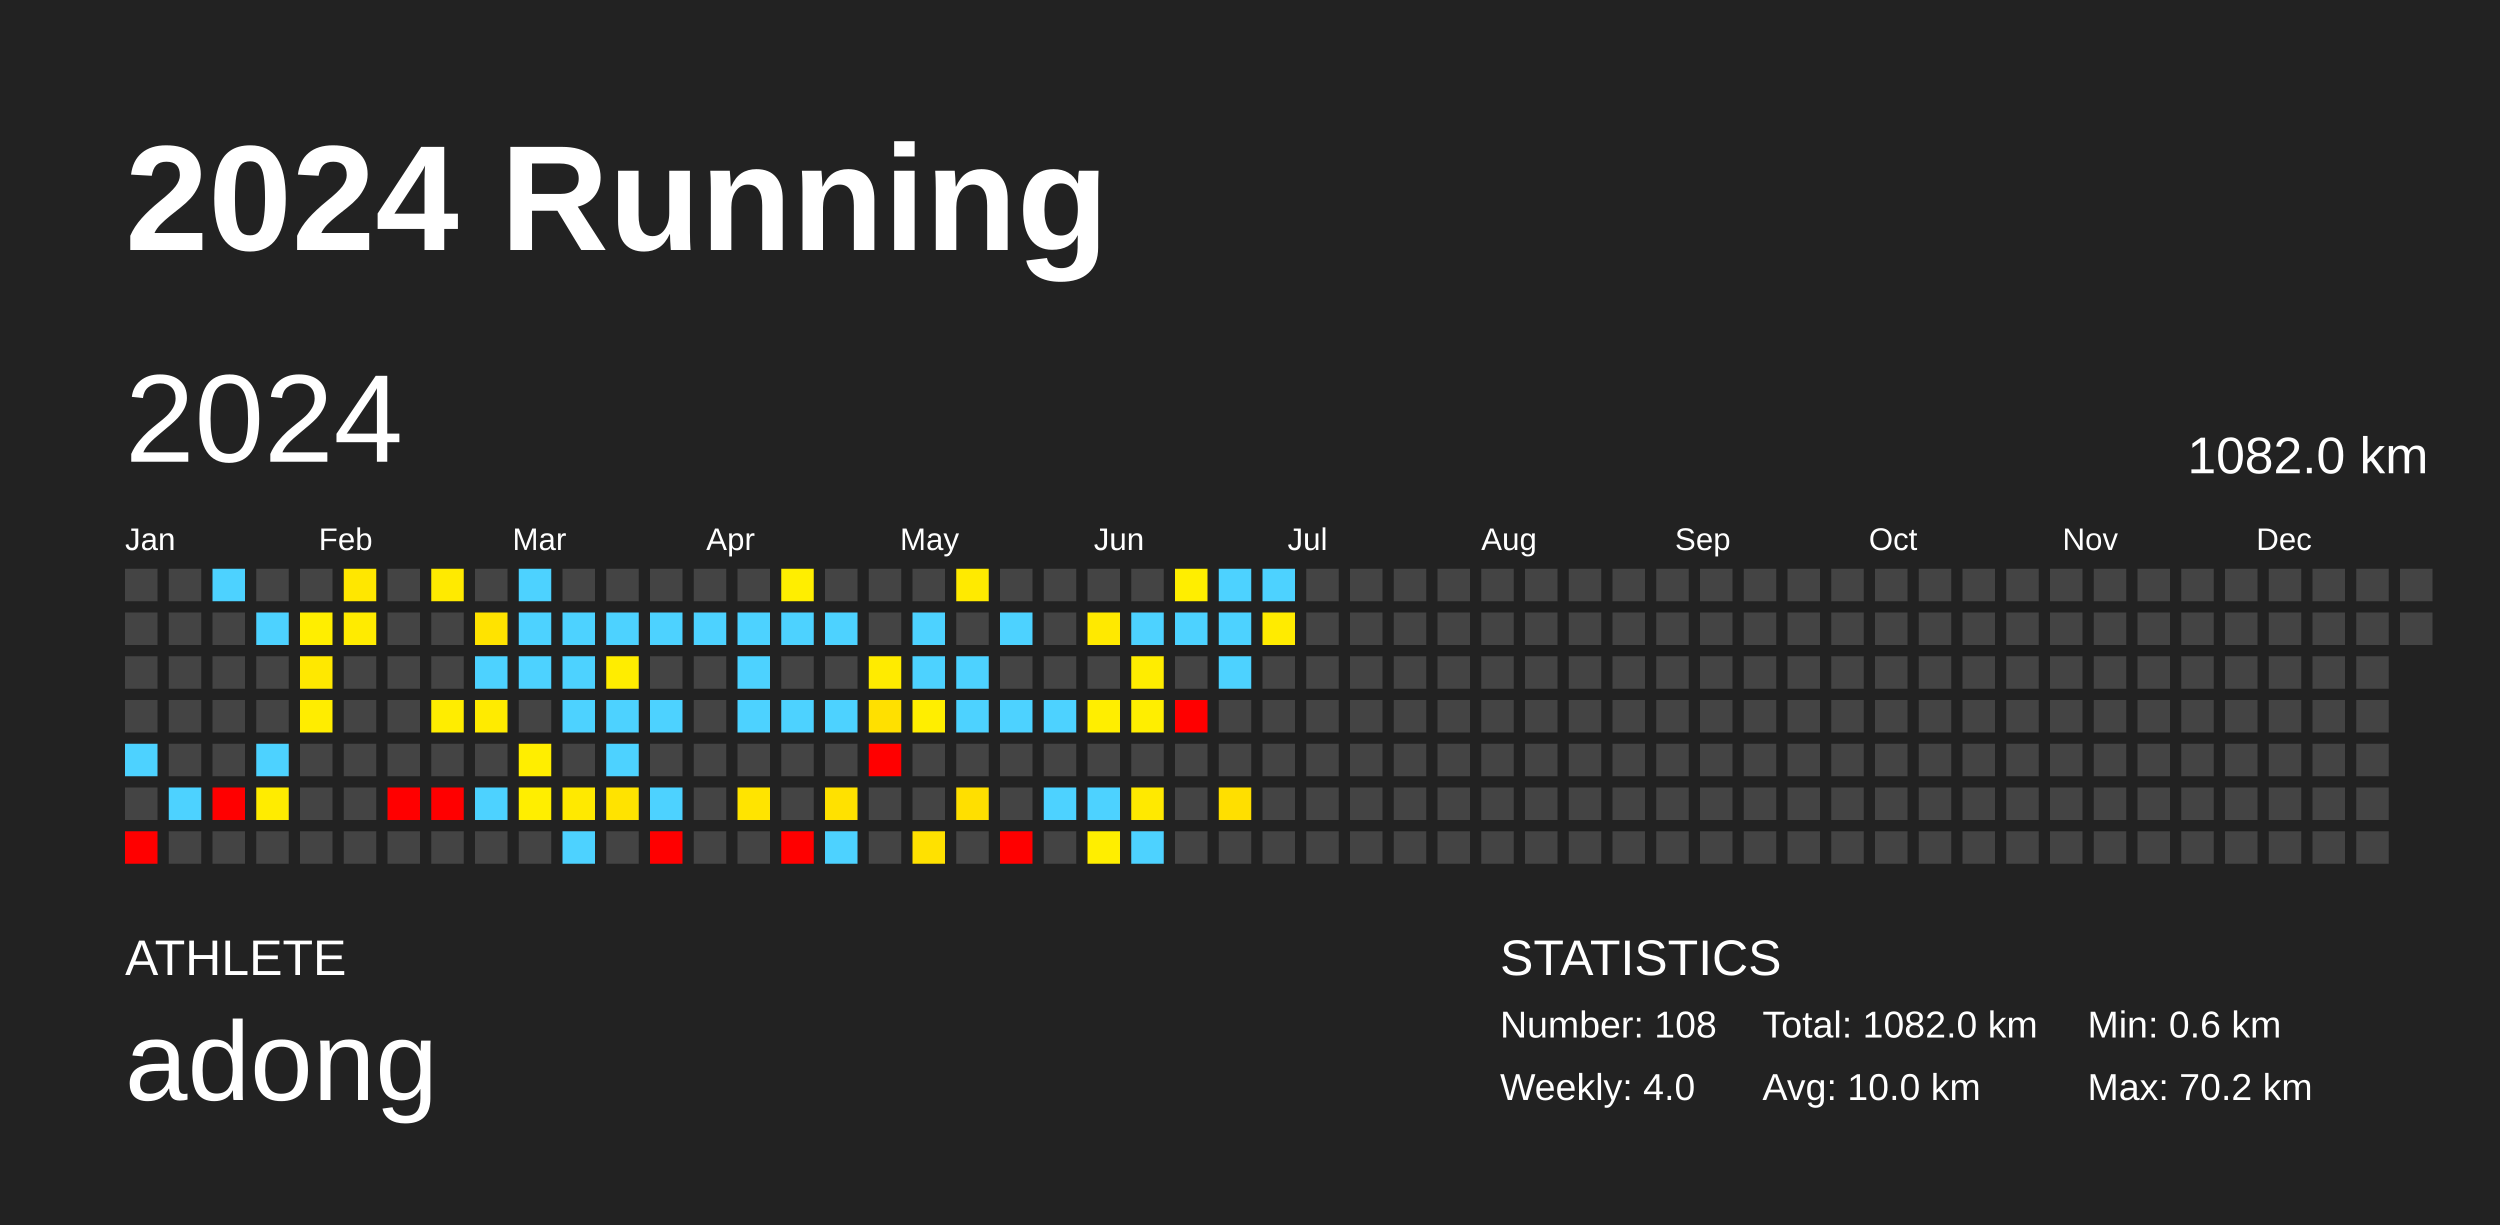
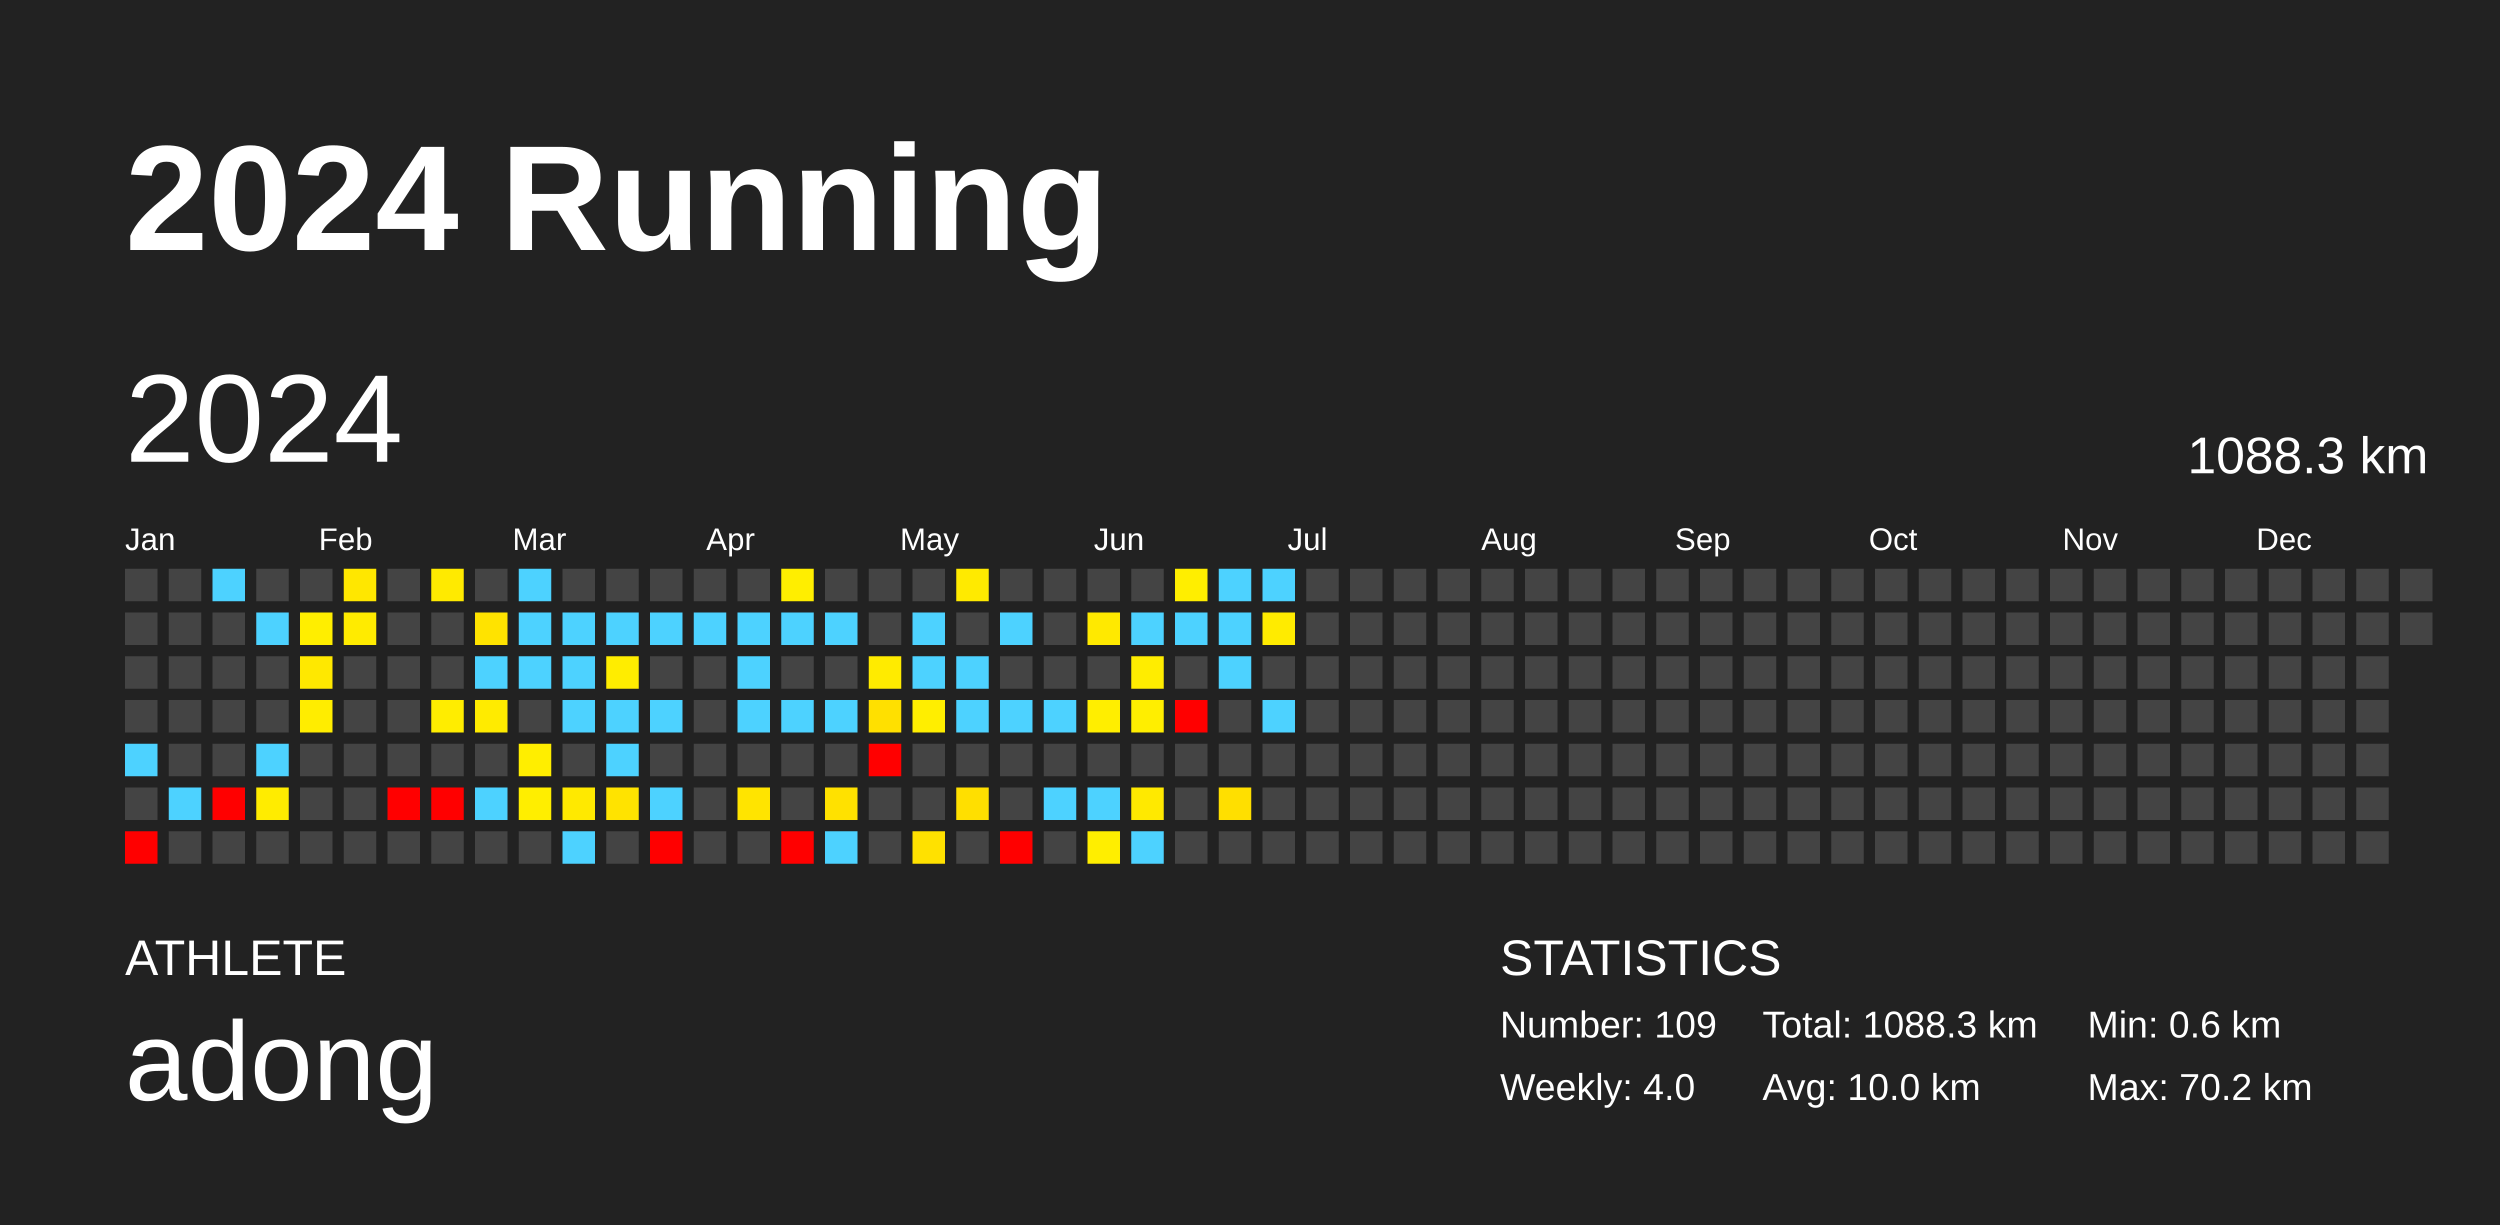
<svg xmlns="http://www.w3.org/2000/svg" baseProfile="full" height="98mm" version="1.1" viewBox="0,0,200,98" width="200mm">
  <defs />
  <rect fill="#222222" height="98" width="200" x="0" y="0" />
  <text fill="#FFFFFF" style="font-size:12px; font-family:Arial; font-weight:bold;" x="10" y="20">2024 Running</text>
  <text fill="#FFFFFF" style="font-size:4px; font-family:Arial" x="10" y="78">ATHLETE</text>
  <text fill="#FFFFFF" style="font-size:9px; font-family:Arial" x="10" y="88">adong</text>
  <text fill="#FFFFFF" style="font-size:4px; font-family:Arial" x="120" y="78">STATISTICS</text>
-   <text fill="#FFFFFF" style="font-size:3px; font-family:Arial" x="120" y="83">Number: 108</text>
+   <text fill="#FFFFFF" style="font-size:3px; font-family:Arial" x="120" y="83">Number: 109</text>
  <text fill="#FFFFFF" style="font-size:3px; font-family:Arial" x="120" y="88">Weekly: 4.0</text>
-   <text fill="#FFFFFF" style="font-size:3px; font-family:Arial" x="141" y="83">Total: 1082.0 km</text>
+   <text fill="#FFFFFF" style="font-size:3px; font-family:Arial" x="141" y="83">Total: 1088.3 km</text>
  <text fill="#FFFFFF" style="font-size:3px; font-family:Arial" x="141" y="88">Avg: 10.0 km</text>
  <text fill="#FFFFFF" style="font-size:3px; font-family:Arial" x="167" y="83">Min: 0.6 km</text>
  <text fill="#FFFFFF" style="font-size:3px; font-family:Arial" x="167" y="88">Max: 70.2 km</text>
  <text dominant-baseline="hanging" fill="#FFFFFF" style="font-size:10.0px; font-family:Arial;" x="10" y="30">2024</text>
-   <text dominant-baseline="hanging" fill="#FFFFFF" style="font-size:4.125px; font-family:Arial;" x="175" y="35">1082.0 km</text>
+   <text dominant-baseline="hanging" fill="#FFFFFF" style="font-size:4.125px; font-family:Arial;" x="175" y="35">1088.3 km</text>
  <text fill="#FFFFFF" style="font-size:2.5px; font-family:Arial" x="10.0" y="44">Jan</text>
  <text fill="#FFFFFF" style="font-size:2.5px; font-family:Arial" x="25.5" y="44">Feb</text>
  <text fill="#FFFFFF" style="font-size:2.5px; font-family:Arial" x="41.0" y="44">Mar</text>
  <text fill="#FFFFFF" style="font-size:2.5px; font-family:Arial" x="56.5" y="44">Apr</text>
  <text fill="#FFFFFF" style="font-size:2.5px; font-family:Arial" x="72.0" y="44">May</text>
  <text fill="#FFFFFF" style="font-size:2.5px; font-family:Arial" x="87.5" y="44">Jun</text>
  <text fill="#FFFFFF" style="font-size:2.5px; font-family:Arial" x="103.0" y="44">Jul</text>
  <text fill="#FFFFFF" style="font-size:2.5px; font-family:Arial" x="118.5" y="44">Aug</text>
  <text fill="#FFFFFF" style="font-size:2.5px; font-family:Arial" x="134.0" y="44">Sep</text>
  <text fill="#FFFFFF" style="font-size:2.5px; font-family:Arial" x="149.5" y="44">Oct</text>
  <text fill="#FFFFFF" style="font-size:2.5px; font-family:Arial" x="165.0" y="44">Nov</text>
  <text fill="#FFFFFF" style="font-size:2.5px; font-family:Arial" x="180.5" y="44">Dec</text>
  <rect fill="#444444" height="2.6" width="2.6" x="10.0" y="45.5" />
  <rect fill="#444444" height="2.6" width="2.6" x="10.0" y="49.0" />
  <rect fill="#444444" height="2.6" width="2.6" x="10.0" y="52.5" />
  <rect fill="#444444" height="2.6" width="2.6" x="10.0" y="56.0" />
  <rect fill="#4dd2ff" height="2.6" width="2.6" x="10.0" y="59.5" />
  <rect fill="#444444" height="2.6" width="2.6" x="10.0" y="63.0" />
  <rect fill="red" height="2.6" width="2.6" x="10.0" y="66.5" />
  <rect fill="#444444" height="2.6" width="2.6" x="13.5" y="45.5" />
  <rect fill="#444444" height="2.6" width="2.6" x="13.5" y="49.0" />
  <rect fill="#444444" height="2.6" width="2.6" x="13.5" y="52.5" />
  <rect fill="#444444" height="2.6" width="2.6" x="13.5" y="56.0" />
  <rect fill="#444444" height="2.6" width="2.6" x="13.5" y="59.5" />
  <rect fill="#4dd2ff" height="2.6" width="2.6" x="13.5" y="63.0" />
  <rect fill="#444444" height="2.6" width="2.6" x="13.5" y="66.5" />
  <rect fill="#4dd2ff" height="2.6" width="2.6" x="17.0" y="45.5" />
  <rect fill="#444444" height="2.6" width="2.6" x="17.0" y="49.0" />
  <rect fill="#444444" height="2.6" width="2.6" x="17.0" y="52.5" />
  <rect fill="#444444" height="2.6" width="2.6" x="17.0" y="56.0" />
  <rect fill="#444444" height="2.6" width="2.6" x="17.0" y="59.5" />
  <rect fill="red" height="2.6" width="2.6" x="17.0" y="63.0" />
  <rect fill="#444444" height="2.6" width="2.6" x="17.0" y="66.5" />
  <rect fill="#444444" height="2.6" width="2.6" x="20.5" y="45.5" />
  <rect fill="#4dd2ff" height="2.6" width="2.6" x="20.5" y="49.0" />
  <rect fill="#444444" height="2.6" width="2.6" x="20.5" y="52.5" />
  <rect fill="#444444" height="2.6" width="2.6" x="20.5" y="56.0" />
  <rect fill="#4dd2ff" height="2.6" width="2.6" x="20.5" y="59.5" />
  <rect fill="#ffec00" height="2.6" width="2.6" x="20.5" y="63.0" />
  <rect fill="#444444" height="2.6" width="2.6" x="20.5" y="66.5" />
  <rect fill="#444444" height="2.6" width="2.6" x="24.0" y="45.5" />
  <rect fill="#ffee00" height="2.6" width="2.6" x="24.0" y="49.0" />
  <rect fill="#ffe800" height="2.6" width="2.6" x="24.0" y="52.5" />
  <rect fill="#ffed00" height="2.6" width="2.6" x="24.0" y="56.0" />
  <rect fill="#444444" height="2.6" width="2.6" x="24.0" y="59.5" />
  <rect fill="#444444" height="2.6" width="2.6" x="24.0" y="63.0" />
  <rect fill="#444444" height="2.6" width="2.6" x="24.0" y="66.5" />
  <rect fill="#ffe700" height="2.6" width="2.6" x="27.5" y="45.5" />
  <rect fill="#ffeb00" height="2.6" width="2.6" x="27.5" y="49.0" />
  <rect fill="#444444" height="2.6" width="2.6" x="27.5" y="52.5" />
  <rect fill="#444444" height="2.6" width="2.6" x="27.5" y="56.0" />
  <rect fill="#444444" height="2.6" width="2.6" x="27.5" y="59.5" />
  <rect fill="#444444" height="2.6" width="2.6" x="27.5" y="63.0" />
  <rect fill="#444444" height="2.6" width="2.6" x="27.5" y="66.5" />
  <rect fill="#444444" height="2.6" width="2.6" x="31.0" y="45.5" />
  <rect fill="#444444" height="2.6" width="2.6" x="31.0" y="49.0" />
  <rect fill="#444444" height="2.6" width="2.6" x="31.0" y="52.5" />
  <rect fill="#444444" height="2.6" width="2.6" x="31.0" y="56.0" />
  <rect fill="#444444" height="2.6" width="2.6" x="31.0" y="59.5" />
  <rect fill="red" height="2.6" width="2.6" x="31.0" y="63.0" />
  <rect fill="#444444" height="2.6" width="2.6" x="31.0" y="66.5" />
  <rect fill="#ffea00" height="2.6" width="2.6" x="34.5" y="45.5" />
  <rect fill="#444444" height="2.6" width="2.6" x="34.5" y="49.0" />
  <rect fill="#444444" height="2.6" width="2.6" x="34.5" y="52.5" />
  <rect fill="#ffed00" height="2.6" width="2.6" x="34.5" y="56.0" />
  <rect fill="#444444" height="2.6" width="2.6" x="34.5" y="59.5" />
  <rect fill="red" height="2.6" width="2.6" x="34.5" y="63.0" />
  <rect fill="#444444" height="2.6" width="2.6" x="34.5" y="66.5" />
  <rect fill="#444444" height="2.6" width="2.6" x="38.0" y="45.5" />
  <rect fill="#ffe300" height="2.6" width="2.6" x="38.0" y="49.0" />
  <rect fill="#4dd2ff" height="2.6" width="2.6" x="38.0" y="52.5" />
  <rect fill="#ffeb00" height="2.6" width="2.6" x="38.0" y="56.0" />
  <rect fill="#444444" height="2.6" width="2.6" x="38.0" y="59.5" />
  <rect fill="#4dd2ff" height="2.6" width="2.6" x="38.0" y="63.0" />
  <rect fill="#444444" height="2.6" width="2.6" x="38.0" y="66.5" />
  <rect fill="#4dd2ff" height="2.6" width="2.6" x="41.5" y="45.5" />
  <rect fill="#4dd2ff" height="2.6" width="2.6" x="41.5" y="49.0" />
  <rect fill="#4dd2ff" height="2.6" width="2.6" x="41.5" y="52.5" />
  <rect fill="#444444" height="2.6" width="2.6" x="41.5" y="56.0" />
  <rect fill="#ffee00" height="2.6" width="2.6" x="41.5" y="59.5" />
  <rect fill="#ffee00" height="2.6" width="2.6" x="41.5" y="63.0" />
  <rect fill="#444444" height="2.6" width="2.6" x="41.5" y="66.5" />
  <rect fill="#444444" height="2.6" width="2.6" x="45.0" y="45.5" />
  <rect fill="#4dd2ff" height="2.6" width="2.6" x="45.0" y="49.0" />
  <rect fill="#4dd2ff" height="2.6" width="2.6" x="45.0" y="52.5" />
  <rect fill="#4dd2ff" height="2.6" width="2.6" x="45.0" y="56.0" />
  <rect fill="#444444" height="2.6" width="2.6" x="45.0" y="59.5" />
  <rect fill="#ffe900" height="2.6" width="2.6" x="45.0" y="63.0" />
  <rect fill="#4dd2ff" height="2.6" width="2.6" x="45.0" y="66.5" />
  <rect fill="#444444" height="2.6" width="2.6" x="48.5" y="45.5" />
  <rect fill="#4dd2ff" height="2.6" width="2.6" x="48.5" y="49.0" />
  <rect fill="#ffed00" height="2.6" width="2.6" x="48.5" y="52.5" />
  <rect fill="#4dd2ff" height="2.6" width="2.6" x="48.5" y="56.0" />
  <rect fill="#4dd2ff" height="2.6" width="2.6" x="48.5" y="59.5" />
  <rect fill="#ffe300" height="2.6" width="2.6" x="48.5" y="63.0" />
  <rect fill="#444444" height="2.6" width="2.6" x="48.5" y="66.5" />
  <rect fill="#444444" height="2.6" width="2.6" x="52.0" y="45.5" />
  <rect fill="#4dd2ff" height="2.6" width="2.6" x="52.0" y="49.0" />
  <rect fill="#444444" height="2.6" width="2.6" x="52.0" y="52.5" />
  <rect fill="#4dd2ff" height="2.6" width="2.6" x="52.0" y="56.0" />
  <rect fill="#444444" height="2.6" width="2.6" x="52.0" y="59.5" />
  <rect fill="#4dd2ff" height="2.6" width="2.6" x="52.0" y="63.0" />
  <rect fill="red" height="2.6" width="2.6" x="52.0" y="66.5" />
  <rect fill="#444444" height="2.6" width="2.6" x="55.5" y="45.5" />
  <rect fill="#4dd2ff" height="2.6" width="2.6" x="55.5" y="49.0" />
  <rect fill="#444444" height="2.6" width="2.6" x="55.5" y="52.5" />
  <rect fill="#444444" height="2.6" width="2.6" x="55.5" y="56.0" />
  <rect fill="#444444" height="2.6" width="2.6" x="55.5" y="59.5" />
  <rect fill="#444444" height="2.6" width="2.6" x="55.5" y="63.0" />
  <rect fill="#444444" height="2.6" width="2.6" x="55.5" y="66.5" />
  <rect fill="#444444" height="2.6" width="2.6" x="59.0" y="45.5" />
  <rect fill="#4dd2ff" height="2.6" width="2.6" x="59.0" y="49.0" />
  <rect fill="#4dd2ff" height="2.6" width="2.6" x="59.0" y="52.5" />
  <rect fill="#4dd2ff" height="2.6" width="2.6" x="59.0" y="56.0" />
  <rect fill="#444444" height="2.6" width="2.6" x="59.0" y="59.5" />
  <rect fill="#ffe400" height="2.6" width="2.6" x="59.0" y="63.0" />
  <rect fill="#444444" height="2.6" width="2.6" x="59.0" y="66.5" />
  <rect fill="#ffee00" height="2.6" width="2.6" x="62.5" y="45.5" />
  <rect fill="#4dd2ff" height="2.6" width="2.6" x="62.5" y="49.0" />
  <rect fill="#444444" height="2.6" width="2.6" x="62.5" y="52.5" />
  <rect fill="#4dd2ff" height="2.6" width="2.6" x="62.5" y="56.0" />
  <rect fill="#444444" height="2.6" width="2.6" x="62.5" y="59.5" />
  <rect fill="#444444" height="2.6" width="2.6" x="62.5" y="63.0" />
  <rect fill="red" height="2.6" width="2.6" x="62.5" y="66.5" />
  <rect fill="#444444" height="2.6" width="2.6" x="66.0" y="45.5" />
  <rect fill="#4dd2ff" height="2.6" width="2.6" x="66.0" y="49.0" />
  <rect fill="#444444" height="2.6" width="2.6" x="66.0" y="52.5" />
  <rect fill="#4dd2ff" height="2.6" width="2.6" x="66.0" y="56.0" />
  <rect fill="#444444" height="2.6" width="2.6" x="66.0" y="59.5" />
  <rect fill="#ffe100" height="2.6" width="2.6" x="66.0" y="63.0" />
  <rect fill="#4dd2ff" height="2.6" width="2.6" x="66.0" y="66.5" />
  <rect fill="#444444" height="2.6" width="2.6" x="69.5" y="45.5" />
  <rect fill="#444444" height="2.6" width="2.6" x="69.5" y="49.0" />
  <rect fill="#ffeb00" height="2.6" width="2.6" x="69.5" y="52.5" />
  <rect fill="#ffe000" height="2.6" width="2.6" x="69.5" y="56.0" />
  <rect fill="red" height="2.6" width="2.6" x="69.5" y="59.5" />
  <rect fill="#444444" height="2.6" width="2.6" x="69.5" y="63.0" />
  <rect fill="#444444" height="2.6" width="2.6" x="69.5" y="66.5" />
  <rect fill="#444444" height="2.6" width="2.6" x="73.0" y="45.5" />
  <rect fill="#4dd2ff" height="2.6" width="2.6" x="73.0" y="49.0" />
  <rect fill="#4dd2ff" height="2.6" width="2.6" x="73.0" y="52.5" />
  <rect fill="#ffee00" height="2.6" width="2.6" x="73.0" y="56.0" />
  <rect fill="#444444" height="2.6" width="2.6" x="73.0" y="59.5" />
  <rect fill="#444444" height="2.6" width="2.6" x="73.0" y="63.0" />
  <rect fill="#ffe100" height="2.6" width="2.6" x="73.0" y="66.5" />
  <rect fill="#ffea00" height="2.6" width="2.6" x="76.5" y="45.5" />
  <rect fill="#444444" height="2.6" width="2.6" x="76.5" y="49.0" />
  <rect fill="#4dd2ff" height="2.6" width="2.6" x="76.5" y="52.5" />
  <rect fill="#4dd2ff" height="2.6" width="2.6" x="76.5" y="56.0" />
  <rect fill="#444444" height="2.6" width="2.6" x="76.5" y="59.5" />
  <rect fill="#ffdf00" height="2.6" width="2.6" x="76.5" y="63.0" />
  <rect fill="#444444" height="2.6" width="2.6" x="76.5" y="66.5" />
  <rect fill="#444444" height="2.6" width="2.6" x="80.0" y="45.5" />
  <rect fill="#4dd2ff" height="2.6" width="2.6" x="80.0" y="49.0" />
  <rect fill="#444444" height="2.6" width="2.6" x="80.0" y="52.5" />
  <rect fill="#4dd2ff" height="2.6" width="2.6" x="80.0" y="56.0" />
  <rect fill="#444444" height="2.6" width="2.6" x="80.0" y="59.5" />
  <rect fill="#444444" height="2.6" width="2.6" x="80.0" y="63.0" />
  <rect fill="red" height="2.6" width="2.6" x="80.0" y="66.5" />
  <rect fill="#444444" height="2.6" width="2.6" x="83.5" y="45.5" />
  <rect fill="#444444" height="2.6" width="2.6" x="83.5" y="49.0" />
  <rect fill="#444444" height="2.6" width="2.6" x="83.5" y="52.5" />
  <rect fill="#4dd2ff" height="2.6" width="2.6" x="83.5" y="56.0" />
  <rect fill="#444444" height="2.6" width="2.6" x="83.5" y="59.5" />
  <rect fill="#4dd2ff" height="2.6" width="2.6" x="83.5" y="63.0" />
  <rect fill="#444444" height="2.6" width="2.6" x="83.5" y="66.5" />
  <rect fill="#444444" height="2.6" width="2.6" x="87.0" y="45.5" />
  <rect fill="#ffe900" height="2.6" width="2.6" x="87.0" y="49.0" />
  <rect fill="#444444" height="2.6" width="2.6" x="87.0" y="52.5" />
  <rect fill="#ffee00" height="2.6" width="2.6" x="87.0" y="56.0" />
  <rect fill="#444444" height="2.6" width="2.6" x="87.0" y="59.5" />
  <rect fill="#4dd2ff" height="2.6" width="2.6" x="87.0" y="63.0" />
  <rect fill="#ffee00" height="2.6" width="2.6" x="87.0" y="66.5" />
  <rect fill="#444444" height="2.6" width="2.6" x="90.5" y="45.5" />
  <rect fill="#4dd2ff" height="2.6" width="2.6" x="90.5" y="49.0" />
  <rect fill="#ffed00" height="2.6" width="2.6" x="90.5" y="52.5" />
  <rect fill="#ffee00" height="2.6" width="2.6" x="90.5" y="56.0" />
  <rect fill="#444444" height="2.6" width="2.6" x="90.5" y="59.5" />
  <rect fill="#ffe900" height="2.6" width="2.6" x="90.5" y="63.0" />
  <rect fill="#4dd2ff" height="2.6" width="2.6" x="90.5" y="66.5" />
  <rect fill="#ffee00" height="2.6" width="2.6" x="94.0" y="45.5" />
  <rect fill="#4dd2ff" height="2.6" width="2.6" x="94.0" y="49.0" />
  <rect fill="#444444" height="2.6" width="2.6" x="94.0" y="52.5" />
  <rect fill="red" height="2.6" width="2.6" x="94.0" y="56.0" />
  <rect fill="#444444" height="2.6" width="2.6" x="94.0" y="59.5" />
  <rect fill="#444444" height="2.6" width="2.6" x="94.0" y="63.0" />
  <rect fill="#444444" height="2.6" width="2.6" x="94.0" y="66.5" />
  <rect fill="#4dd2ff" height="2.6" width="2.6" x="97.5" y="45.5" />
  <rect fill="#4dd2ff" height="2.6" width="2.6" x="97.5" y="49.0" />
  <rect fill="#4dd2ff" height="2.6" width="2.6" x="97.5" y="52.5" />
  <rect fill="#444444" height="2.6" width="2.6" x="97.5" y="56.0" />
  <rect fill="#444444" height="2.6" width="2.6" x="97.5" y="59.5" />
  <rect fill="#ffdf00" height="2.6" width="2.6" x="97.5" y="63.0" />
  <rect fill="#444444" height="2.6" width="2.6" x="97.5" y="66.5" />
  <rect fill="#4dd2ff" height="2.6" width="2.6" x="101.0" y="45.5" />
  <rect fill="#ffeb00" height="2.6" width="2.6" x="101.0" y="49.0" />
  <rect fill="#444444" height="2.6" width="2.6" x="101.0" y="52.5" />
-   <rect fill="#444444" height="2.6" width="2.6" x="101.0" y="56.0" />
+   <rect fill="#4dd2ff" height="2.6" width="2.6" x="101.0" y="56.0" />
  <rect fill="#444444" height="2.6" width="2.6" x="101.0" y="59.5" />
  <rect fill="#444444" height="2.6" width="2.6" x="101.0" y="63.0" />
  <rect fill="#444444" height="2.6" width="2.6" x="101.0" y="66.5" />
  <rect fill="#444444" height="2.6" width="2.6" x="104.5" y="45.5" />
  <rect fill="#444444" height="2.6" width="2.6" x="104.5" y="49.0" />
  <rect fill="#444444" height="2.6" width="2.6" x="104.5" y="52.5" />
  <rect fill="#444444" height="2.6" width="2.6" x="104.5" y="56.0" />
  <rect fill="#444444" height="2.6" width="2.6" x="104.5" y="59.5" />
  <rect fill="#444444" height="2.6" width="2.6" x="104.5" y="63.0" />
  <rect fill="#444444" height="2.6" width="2.6" x="104.5" y="66.5" />
  <rect fill="#444444" height="2.6" width="2.6" x="108.0" y="45.5" />
  <rect fill="#444444" height="2.6" width="2.6" x="108.0" y="49.0" />
  <rect fill="#444444" height="2.6" width="2.6" x="108.0" y="52.5" />
  <rect fill="#444444" height="2.6" width="2.6" x="108.0" y="56.0" />
  <rect fill="#444444" height="2.6" width="2.6" x="108.0" y="59.5" />
  <rect fill="#444444" height="2.6" width="2.6" x="108.0" y="63.0" />
  <rect fill="#444444" height="2.6" width="2.6" x="108.0" y="66.5" />
  <rect fill="#444444" height="2.6" width="2.6" x="111.5" y="45.5" />
  <rect fill="#444444" height="2.6" width="2.6" x="111.5" y="49.0" />
  <rect fill="#444444" height="2.6" width="2.6" x="111.5" y="52.5" />
  <rect fill="#444444" height="2.6" width="2.6" x="111.5" y="56.0" />
  <rect fill="#444444" height="2.6" width="2.6" x="111.5" y="59.5" />
  <rect fill="#444444" height="2.6" width="2.6" x="111.5" y="63.0" />
  <rect fill="#444444" height="2.6" width="2.6" x="111.5" y="66.5" />
  <rect fill="#444444" height="2.6" width="2.6" x="115.0" y="45.5" />
  <rect fill="#444444" height="2.6" width="2.6" x="115.0" y="49.0" />
  <rect fill="#444444" height="2.6" width="2.6" x="115.0" y="52.5" />
  <rect fill="#444444" height="2.6" width="2.6" x="115.0" y="56.0" />
  <rect fill="#444444" height="2.6" width="2.6" x="115.0" y="59.5" />
  <rect fill="#444444" height="2.6" width="2.6" x="115.0" y="63.0" />
  <rect fill="#444444" height="2.6" width="2.6" x="115.0" y="66.5" />
  <rect fill="#444444" height="2.6" width="2.6" x="118.5" y="45.5" />
  <rect fill="#444444" height="2.6" width="2.6" x="118.5" y="49.0" />
  <rect fill="#444444" height="2.6" width="2.6" x="118.5" y="52.5" />
  <rect fill="#444444" height="2.6" width="2.6" x="118.5" y="56.0" />
  <rect fill="#444444" height="2.6" width="2.6" x="118.5" y="59.5" />
  <rect fill="#444444" height="2.6" width="2.6" x="118.5" y="63.0" />
  <rect fill="#444444" height="2.6" width="2.6" x="118.5" y="66.5" />
  <rect fill="#444444" height="2.6" width="2.6" x="122.0" y="45.5" />
  <rect fill="#444444" height="2.6" width="2.6" x="122.0" y="49.0" />
  <rect fill="#444444" height="2.6" width="2.6" x="122.0" y="52.5" />
  <rect fill="#444444" height="2.6" width="2.6" x="122.0" y="56.0" />
  <rect fill="#444444" height="2.6" width="2.6" x="122.0" y="59.5" />
  <rect fill="#444444" height="2.6" width="2.6" x="122.0" y="63.0" />
  <rect fill="#444444" height="2.6" width="2.6" x="122.0" y="66.5" />
  <rect fill="#444444" height="2.6" width="2.6" x="125.5" y="45.5" />
  <rect fill="#444444" height="2.6" width="2.6" x="125.5" y="49.0" />
  <rect fill="#444444" height="2.6" width="2.6" x="125.5" y="52.5" />
  <rect fill="#444444" height="2.6" width="2.6" x="125.5" y="56.0" />
  <rect fill="#444444" height="2.6" width="2.6" x="125.5" y="59.5" />
  <rect fill="#444444" height="2.6" width="2.6" x="125.5" y="63.0" />
  <rect fill="#444444" height="2.6" width="2.6" x="125.5" y="66.5" />
  <rect fill="#444444" height="2.6" width="2.6" x="129.0" y="45.5" />
  <rect fill="#444444" height="2.6" width="2.6" x="129.0" y="49.0" />
  <rect fill="#444444" height="2.6" width="2.6" x="129.0" y="52.5" />
  <rect fill="#444444" height="2.6" width="2.6" x="129.0" y="56.0" />
  <rect fill="#444444" height="2.6" width="2.6" x="129.0" y="59.5" />
  <rect fill="#444444" height="2.6" width="2.6" x="129.0" y="63.0" />
  <rect fill="#444444" height="2.6" width="2.6" x="129.0" y="66.5" />
  <rect fill="#444444" height="2.6" width="2.6" x="132.5" y="45.5" />
  <rect fill="#444444" height="2.6" width="2.6" x="132.5" y="49.0" />
  <rect fill="#444444" height="2.6" width="2.6" x="132.5" y="52.5" />
  <rect fill="#444444" height="2.6" width="2.6" x="132.5" y="56.0" />
  <rect fill="#444444" height="2.6" width="2.6" x="132.5" y="59.5" />
  <rect fill="#444444" height="2.6" width="2.6" x="132.5" y="63.0" />
  <rect fill="#444444" height="2.6" width="2.6" x="132.5" y="66.5" />
  <rect fill="#444444" height="2.6" width="2.6" x="136.0" y="45.5" />
  <rect fill="#444444" height="2.6" width="2.6" x="136.0" y="49.0" />
  <rect fill="#444444" height="2.6" width="2.6" x="136.0" y="52.5" />
  <rect fill="#444444" height="2.6" width="2.6" x="136.0" y="56.0" />
  <rect fill="#444444" height="2.6" width="2.6" x="136.0" y="59.5" />
  <rect fill="#444444" height="2.6" width="2.6" x="136.0" y="63.0" />
  <rect fill="#444444" height="2.6" width="2.6" x="136.0" y="66.5" />
  <rect fill="#444444" height="2.6" width="2.6" x="139.5" y="45.5" />
  <rect fill="#444444" height="2.6" width="2.6" x="139.5" y="49.0" />
  <rect fill="#444444" height="2.6" width="2.6" x="139.5" y="52.5" />
  <rect fill="#444444" height="2.6" width="2.6" x="139.5" y="56.0" />
  <rect fill="#444444" height="2.6" width="2.6" x="139.5" y="59.5" />
  <rect fill="#444444" height="2.6" width="2.6" x="139.5" y="63.0" />
  <rect fill="#444444" height="2.6" width="2.6" x="139.5" y="66.5" />
  <rect fill="#444444" height="2.6" width="2.6" x="143.0" y="45.5" />
  <rect fill="#444444" height="2.6" width="2.6" x="143.0" y="49.0" />
  <rect fill="#444444" height="2.6" width="2.6" x="143.0" y="52.5" />
  <rect fill="#444444" height="2.6" width="2.6" x="143.0" y="56.0" />
  <rect fill="#444444" height="2.6" width="2.6" x="143.0" y="59.5" />
  <rect fill="#444444" height="2.6" width="2.6" x="143.0" y="63.0" />
  <rect fill="#444444" height="2.6" width="2.6" x="143.0" y="66.5" />
  <rect fill="#444444" height="2.6" width="2.6" x="146.5" y="45.5" />
  <rect fill="#444444" height="2.6" width="2.6" x="146.5" y="49.0" />
  <rect fill="#444444" height="2.6" width="2.6" x="146.5" y="52.5" />
  <rect fill="#444444" height="2.6" width="2.6" x="146.5" y="56.0" />
  <rect fill="#444444" height="2.6" width="2.6" x="146.5" y="59.5" />
  <rect fill="#444444" height="2.6" width="2.6" x="146.5" y="63.0" />
  <rect fill="#444444" height="2.6" width="2.6" x="146.5" y="66.5" />
  <rect fill="#444444" height="2.6" width="2.6" x="150.0" y="45.5" />
  <rect fill="#444444" height="2.6" width="2.6" x="150.0" y="49.0" />
  <rect fill="#444444" height="2.6" width="2.6" x="150.0" y="52.5" />
  <rect fill="#444444" height="2.6" width="2.6" x="150.0" y="56.0" />
  <rect fill="#444444" height="2.6" width="2.6" x="150.0" y="59.5" />
  <rect fill="#444444" height="2.6" width="2.6" x="150.0" y="63.0" />
  <rect fill="#444444" height="2.6" width="2.6" x="150.0" y="66.5" />
  <rect fill="#444444" height="2.6" width="2.6" x="153.5" y="45.5" />
  <rect fill="#444444" height="2.6" width="2.6" x="153.5" y="49.0" />
  <rect fill="#444444" height="2.6" width="2.6" x="153.5" y="52.5" />
  <rect fill="#444444" height="2.6" width="2.6" x="153.5" y="56.0" />
  <rect fill="#444444" height="2.6" width="2.6" x="153.5" y="59.5" />
  <rect fill="#444444" height="2.6" width="2.6" x="153.5" y="63.0" />
  <rect fill="#444444" height="2.6" width="2.6" x="153.5" y="66.5" />
  <rect fill="#444444" height="2.6" width="2.6" x="157.0" y="45.5" />
  <rect fill="#444444" height="2.6" width="2.6" x="157.0" y="49.0" />
  <rect fill="#444444" height="2.6" width="2.6" x="157.0" y="52.5" />
  <rect fill="#444444" height="2.6" width="2.6" x="157.0" y="56.0" />
  <rect fill="#444444" height="2.6" width="2.6" x="157.0" y="59.5" />
  <rect fill="#444444" height="2.6" width="2.6" x="157.0" y="63.0" />
  <rect fill="#444444" height="2.6" width="2.6" x="157.0" y="66.5" />
  <rect fill="#444444" height="2.6" width="2.6" x="160.5" y="45.5" />
  <rect fill="#444444" height="2.6" width="2.6" x="160.5" y="49.0" />
  <rect fill="#444444" height="2.6" width="2.6" x="160.5" y="52.5" />
  <rect fill="#444444" height="2.6" width="2.6" x="160.5" y="56.0" />
  <rect fill="#444444" height="2.6" width="2.6" x="160.5" y="59.5" />
  <rect fill="#444444" height="2.6" width="2.6" x="160.5" y="63.0" />
  <rect fill="#444444" height="2.6" width="2.6" x="160.5" y="66.5" />
  <rect fill="#444444" height="2.6" width="2.6" x="164.0" y="45.5" />
  <rect fill="#444444" height="2.6" width="2.6" x="164.0" y="49.0" />
  <rect fill="#444444" height="2.6" width="2.6" x="164.0" y="52.5" />
  <rect fill="#444444" height="2.6" width="2.6" x="164.0" y="56.0" />
  <rect fill="#444444" height="2.6" width="2.6" x="164.0" y="59.5" />
  <rect fill="#444444" height="2.6" width="2.6" x="164.0" y="63.0" />
  <rect fill="#444444" height="2.6" width="2.6" x="164.0" y="66.5" />
  <rect fill="#444444" height="2.6" width="2.6" x="167.5" y="45.5" />
  <rect fill="#444444" height="2.6" width="2.6" x="167.5" y="49.0" />
  <rect fill="#444444" height="2.6" width="2.6" x="167.5" y="52.5" />
  <rect fill="#444444" height="2.6" width="2.6" x="167.5" y="56.0" />
  <rect fill="#444444" height="2.6" width="2.6" x="167.5" y="59.5" />
  <rect fill="#444444" height="2.6" width="2.6" x="167.5" y="63.0" />
  <rect fill="#444444" height="2.6" width="2.6" x="167.5" y="66.5" />
  <rect fill="#444444" height="2.6" width="2.6" x="171.0" y="45.5" />
  <rect fill="#444444" height="2.6" width="2.6" x="171.0" y="49.0" />
  <rect fill="#444444" height="2.6" width="2.6" x="171.0" y="52.5" />
  <rect fill="#444444" height="2.6" width="2.6" x="171.0" y="56.0" />
  <rect fill="#444444" height="2.6" width="2.6" x="171.0" y="59.5" />
  <rect fill="#444444" height="2.6" width="2.6" x="171.0" y="63.0" />
  <rect fill="#444444" height="2.6" width="2.6" x="171.0" y="66.5" />
  <rect fill="#444444" height="2.6" width="2.6" x="174.5" y="45.5" />
  <rect fill="#444444" height="2.6" width="2.6" x="174.5" y="49.0" />
  <rect fill="#444444" height="2.6" width="2.6" x="174.5" y="52.5" />
  <rect fill="#444444" height="2.6" width="2.6" x="174.5" y="56.0" />
  <rect fill="#444444" height="2.6" width="2.6" x="174.5" y="59.5" />
  <rect fill="#444444" height="2.6" width="2.6" x="174.5" y="63.0" />
  <rect fill="#444444" height="2.6" width="2.6" x="174.5" y="66.5" />
  <rect fill="#444444" height="2.6" width="2.6" x="178.0" y="45.5" />
  <rect fill="#444444" height="2.6" width="2.6" x="178.0" y="49.0" />
  <rect fill="#444444" height="2.6" width="2.6" x="178.0" y="52.5" />
  <rect fill="#444444" height="2.6" width="2.6" x="178.0" y="56.0" />
  <rect fill="#444444" height="2.6" width="2.6" x="178.0" y="59.5" />
  <rect fill="#444444" height="2.6" width="2.6" x="178.0" y="63.0" />
  <rect fill="#444444" height="2.6" width="2.6" x="178.0" y="66.5" />
  <rect fill="#444444" height="2.6" width="2.6" x="181.5" y="45.5" />
  <rect fill="#444444" height="2.6" width="2.6" x="181.5" y="49.0" />
  <rect fill="#444444" height="2.6" width="2.6" x="181.5" y="52.5" />
  <rect fill="#444444" height="2.6" width="2.6" x="181.5" y="56.0" />
  <rect fill="#444444" height="2.6" width="2.6" x="181.5" y="59.5" />
  <rect fill="#444444" height="2.6" width="2.6" x="181.5" y="63.0" />
  <rect fill="#444444" height="2.6" width="2.6" x="181.5" y="66.5" />
  <rect fill="#444444" height="2.6" width="2.6" x="185.0" y="45.5" />
  <rect fill="#444444" height="2.6" width="2.6" x="185.0" y="49.0" />
  <rect fill="#444444" height="2.6" width="2.6" x="185.0" y="52.5" />
  <rect fill="#444444" height="2.6" width="2.6" x="185.0" y="56.0" />
  <rect fill="#444444" height="2.6" width="2.6" x="185.0" y="59.5" />
  <rect fill="#444444" height="2.6" width="2.6" x="185.0" y="63.0" />
  <rect fill="#444444" height="2.6" width="2.6" x="185.0" y="66.5" />
  <rect fill="#444444" height="2.6" width="2.6" x="188.5" y="45.5" />
  <rect fill="#444444" height="2.6" width="2.6" x="188.5" y="49.0" />
  <rect fill="#444444" height="2.6" width="2.6" x="188.5" y="52.5" />
  <rect fill="#444444" height="2.6" width="2.6" x="188.5" y="56.0" />
  <rect fill="#444444" height="2.6" width="2.6" x="188.5" y="59.5" />
  <rect fill="#444444" height="2.6" width="2.6" x="188.5" y="63.0" />
  <rect fill="#444444" height="2.6" width="2.6" x="188.5" y="66.5" />
  <rect fill="#444444" height="2.6" width="2.6" x="192.0" y="45.5" />
  <rect fill="#444444" height="2.6" width="2.6" x="192.0" y="49.0" />
</svg>
